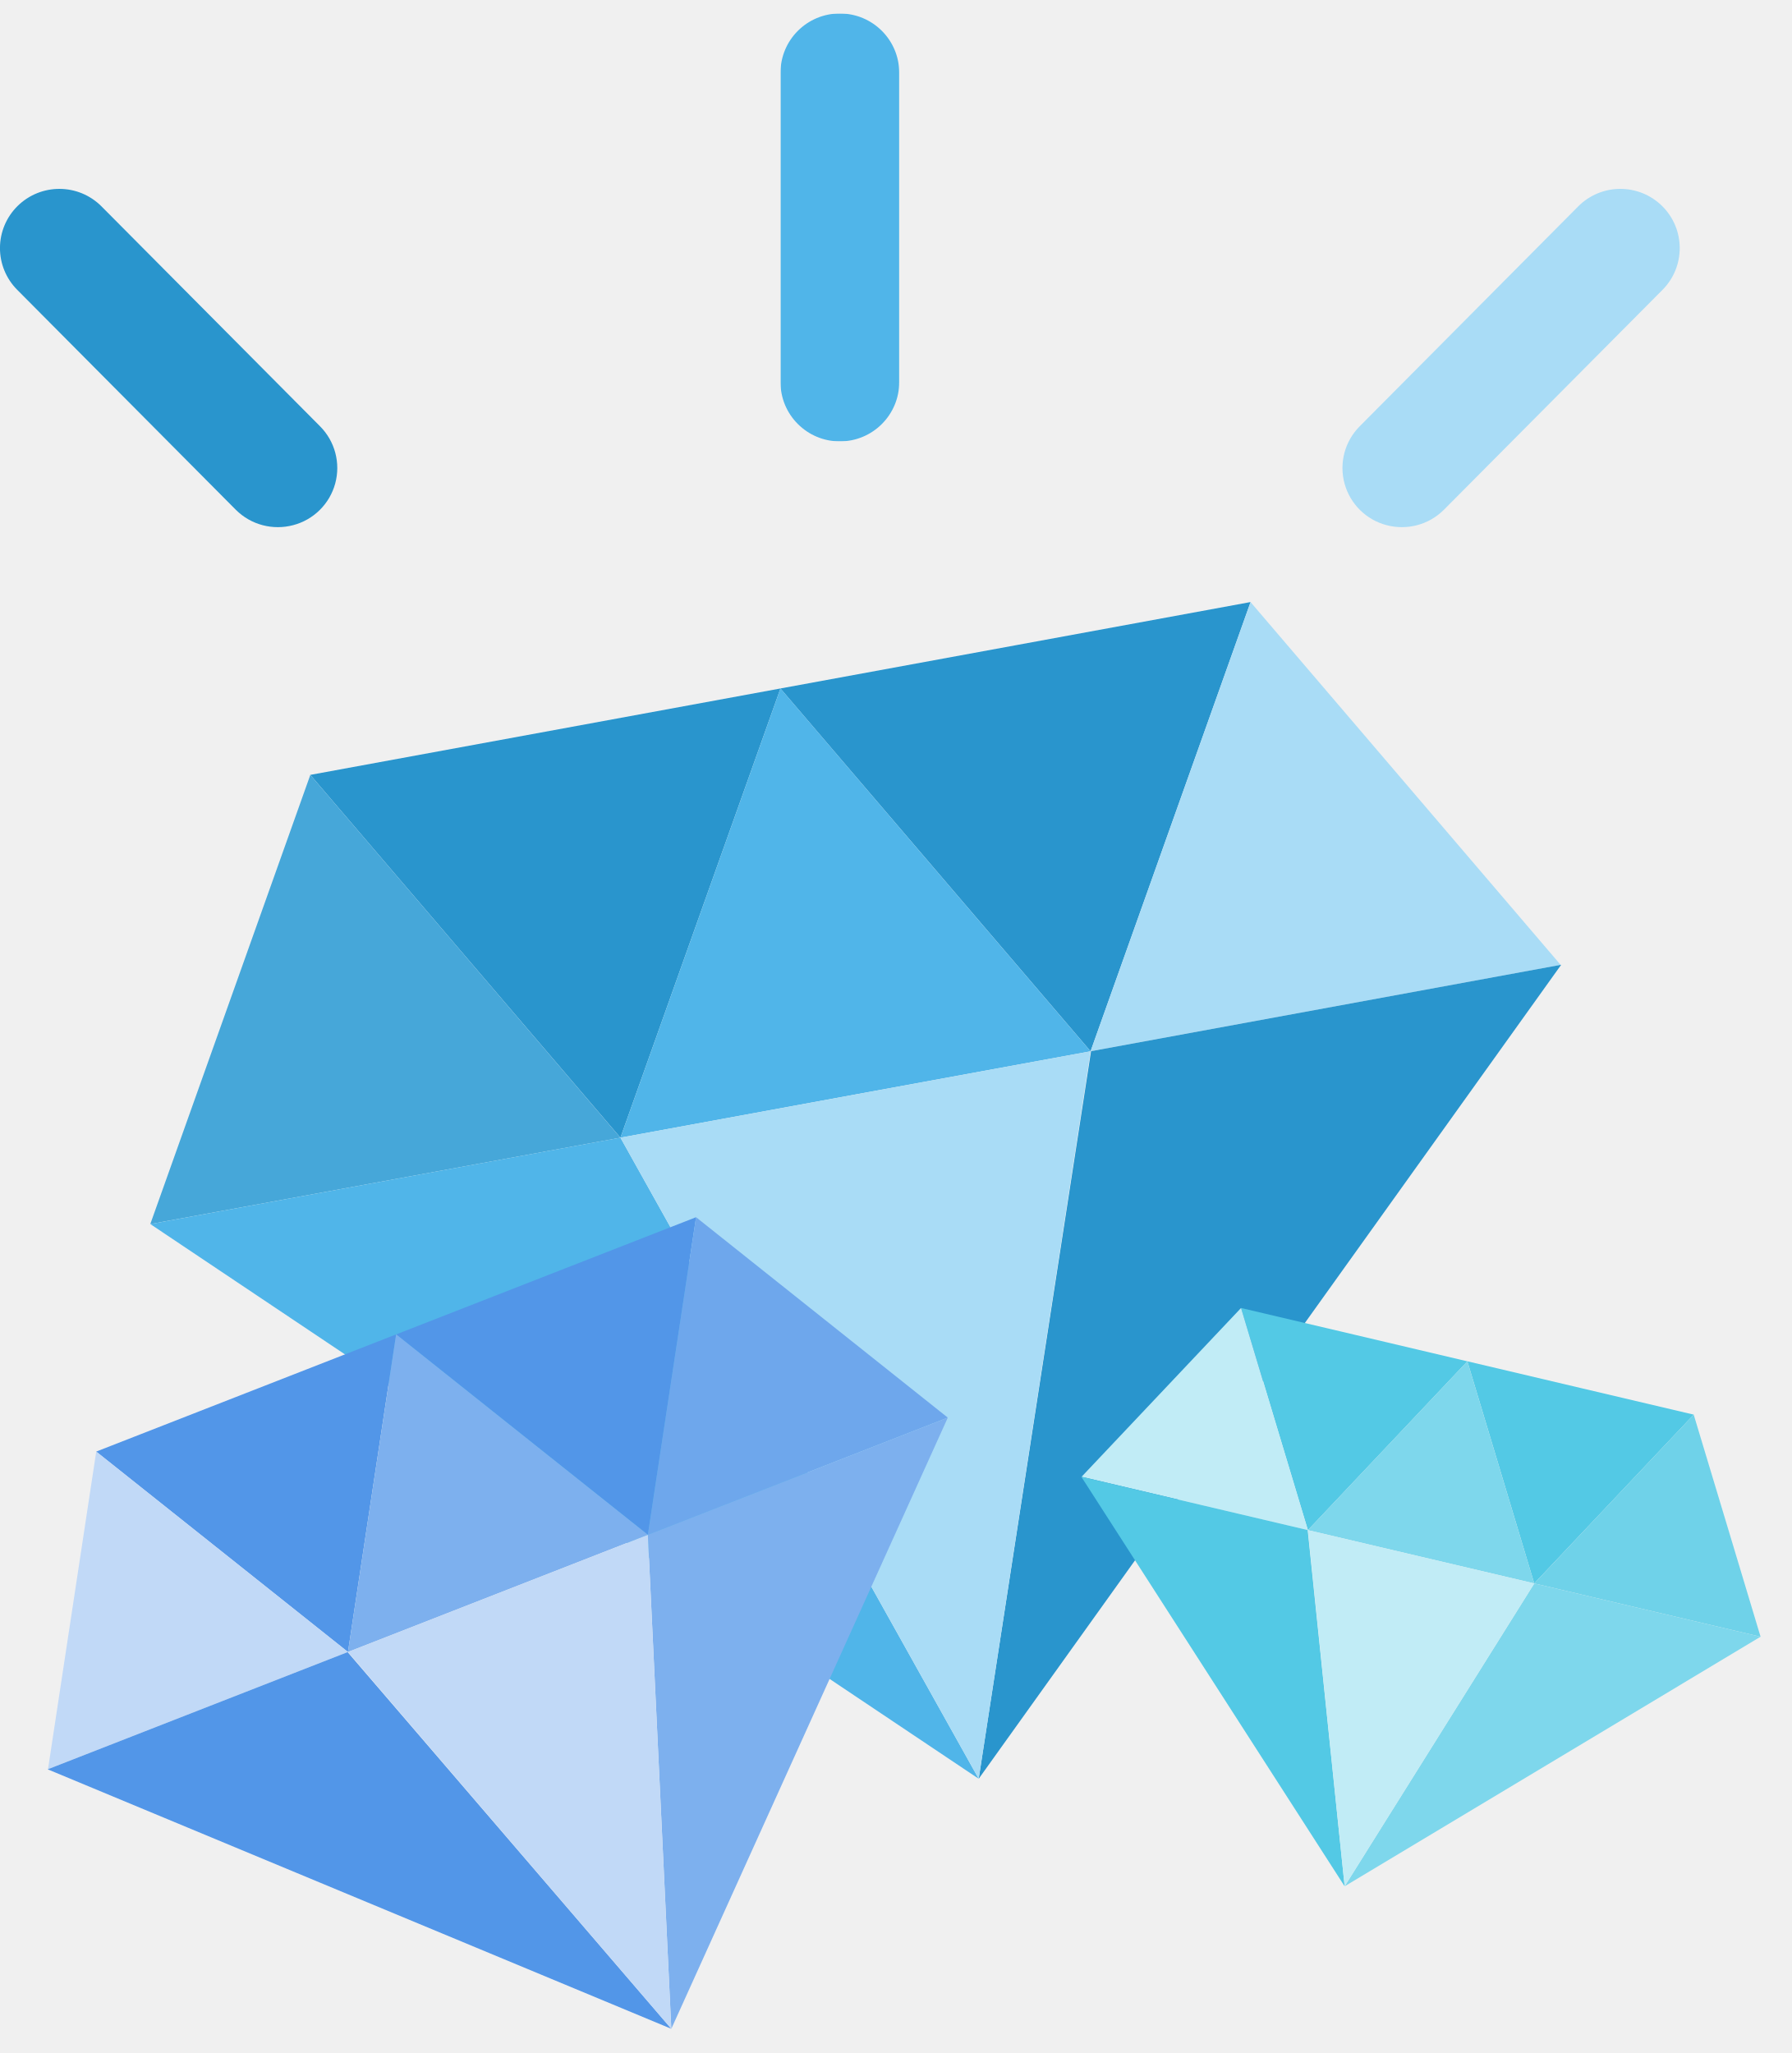
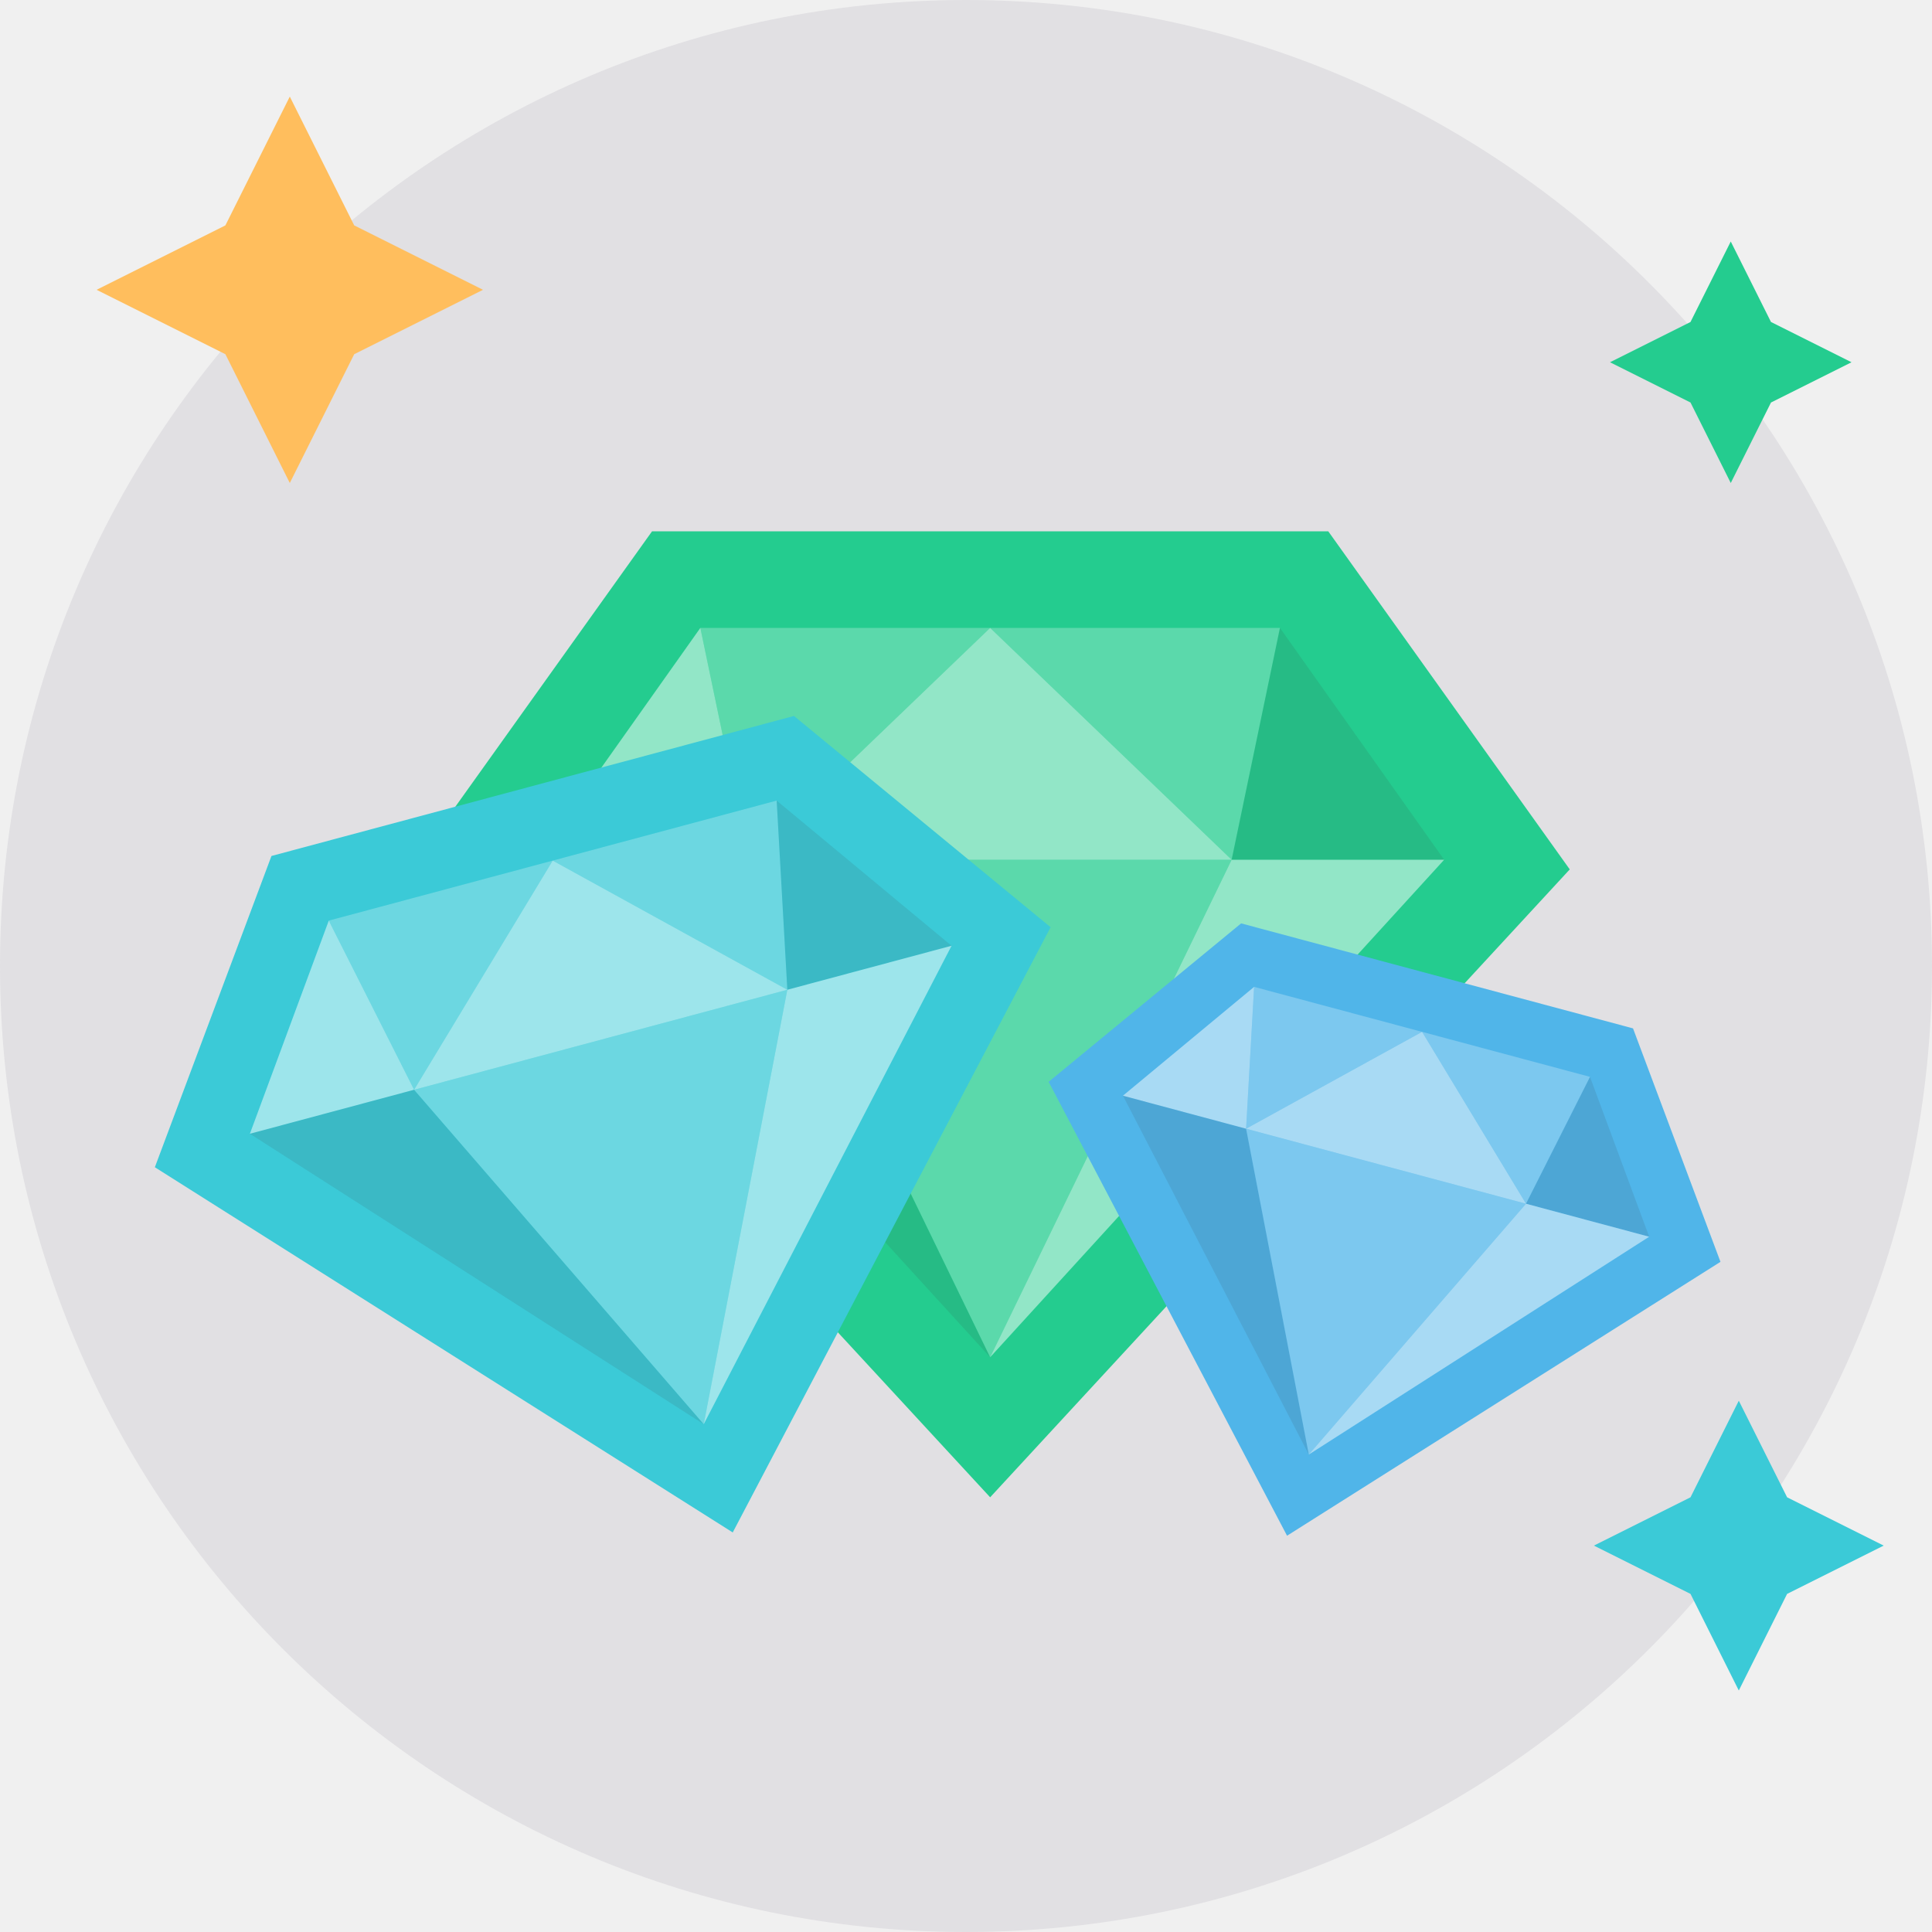
- <svg xmlns="http://www.w3.org/2000/svg" xmlns:xlink="http://www.w3.org/1999/xlink" viewBox="0 0 48 55">
-   <defs>
-     <path id="a" d="M3.42.25H.24v11.463h3.18V.25z" />
-   </defs>
-   <g fill="none" fill-rule="evenodd">
-     <path fill="#2995CD" d="M14.61 19.602l6.297-1.158-2.144 6.017-2.143 6.017-4.154-4.86-4.153-4.859z" />
-     <path fill="#2995CD" d="M27.203 17.287l6.297-1.158-2.143 6.017-2.143 6.017-4.154-4.86-4.154-4.859z" />
-     <path fill="#A9DCF6" d="M35.51 27.006l-6.296 1.157 2.143-6.017L33.5 16.13l4.154 4.86 4.153 4.86z" />
-     <path fill="#50B5E9" d="M22.917 29.32l-6.297 1.158 2.143-6.017 2.144-6.017 4.153 4.86 4.154 4.86z" />
-     <path fill="#46A7D9" d="M10.323 31.636l-6.297 1.157 2.144-6.017 2.143-6.017 4.154 4.86 4.153 4.86z" />
-     <path fill="#50B5E9" d="M4.027 32.793l22.19 14.86-9.597-17.175z" />
-     <path fill="#2995CD" d="M41.821 25.846L26.217 47.654l3.01-19.493z" />
-     <path fill="#A9DCF6" d="M16.62 30.478l9.598 17.176 2.996-19.49z" />
-     <g transform="translate(20.668 .112)">
-       <mask id="b" fill="#fff">
-         <use xlink:href="#a" />
-       </mask>
-       <path fill="#50B5E9" d="M1.83 11.713c-.878 0-1.59-.71-1.59-1.586V1.836C.24.959.951.249 1.83.249c.878 0 1.59.71 1.59 1.587v8.29c0 .877-.712 1.587-1.59 1.587" mask="url(#b)" />
-     </g>
-     <path fill="#A9DCF6" d="M37.147 14.07a1.583 1.583 0 0 1-.723-2.65l5.852-5.89a1.594 1.594 0 0 1 2.25-.01c.623.617.628 1.622.01 2.244l-5.853 5.889c-.415.417-1.005.557-1.536.417" />
-     <path fill="#2995CD" d="M7.85 14.07a1.583 1.583 0 0 0 .723-2.65L2.72 5.53a1.594 1.594 0 0 0-2.25-.01 1.583 1.583 0 0 0-.009 2.244l5.852 5.889c.415.417 1.005.557 1.536.417" />
-     <path fill="#53C9E5" d="M42.34 37.184l-3.032-.715.896 2.976.895 2.975 2.136-2.261 2.136-2.261zM36.277 35.755l-3.032-.714.896 2.976.895 2.975 2.136-2.261 2.136-2.261z" />
-     <path fill="#C1ECF6" d="M32.005 40.278l3.031.714-.896-2.975-.895-2.976-2.136 2.261-2.136 2.261z" />
-     <path fill="#7ED7EC" d="M38.068 41.706l3.031.714-.896-2.975-.895-2.975-2.136 2.26-2.136 2.262z" />
-     <path fill="#6FD2E9" d="M44.13 43.134l3.032.714-.895-2.975-.896-2.975-2.136 2.26L41.1 42.42z" />
-     <path fill="#7ED7EC" d="M47.162 43.848L36.02 50.534l5.08-8.114z" />
-     <path fill="#53C9E5" d="M28.966 39.562l7.054 10.972-.99-9.544z" />
-     <path fill="#C1ECF6" d="M41.1 42.42l-5.08 8.114-.984-9.542z" />
-     <path fill="#5296E8" d="M14.629 34.179l-4.017 1.57 3.371 2.684 3.372 2.684.646-4.254.645-4.254zM6.595 37.318l-4.018 1.57 3.372 2.684 3.372 2.685.645-4.255.646-4.254z" />
-     <path fill="#C1D9F7" d="M5.304 45.826l4.017-1.57-3.372-2.684-3.371-2.684-.646 4.254-.646 4.254z" />
-     <path fill="#7DB0EE" d="M13.338 42.687l4.017-1.57-3.372-2.684-3.371-2.685-.646 4.255-.645 4.254z" />
-     <path fill="#6EA7EC" d="M21.372 39.548l4.017-1.57-3.371-2.684-3.372-2.685L18 36.863l-.645 4.255z" />
-     <path fill="#7DB0EE" d="M25.39 37.978l-7.407 16.374-.628-13.235z" />
-     <path fill="#5296E8" d="M1.277 47.4l16.706 6.952L9.312 44.26z" />
-     <path fill="#C1D9F7" d="M17.355 41.117l.628 13.235-8.662-10.096z" />
-   </g>
+ <svg xmlns="http://www.w3.org/2000/svg" width="80" height="80" viewBox="0 0 80 80" fill="none">
+   <circle cx="40" cy="40" r="40" fill="#E1E0E3" />
+   <path fill-rule="evenodd" clip-rule="evenodd" d="M17 36L27 22H55L65 36L41 62L17 36Z" fill="#24CC8F" />
+   <path opacity="0.25" fill-rule="evenodd" clip-rule="evenodd" d="M31 35.6L29 26H41L31 35.6Z" fill="white" />
+   <path opacity="0.25" fill-rule="evenodd" clip-rule="evenodd" d="M51 35.6L53 26H41L51 35.6Z" fill="white" />
+   <path opacity="0.5" fill-rule="evenodd" clip-rule="evenodd" d="M31 35.6L41 26L51 35.6H31Z" fill="white" />
+   <path opacity="0.5" fill-rule="evenodd" clip-rule="evenodd" d="M22.2 35.6L29 26L31 35.6H22.2Z" fill="white" />
+   <path opacity="0.11" fill-rule="evenodd" clip-rule="evenodd" d="M59.8 35.6L53 26L51 35.6H59.8Z" fill="#34313A" />
+   <path opacity="0.11" fill-rule="evenodd" clip-rule="evenodd" d="M22.2 35.6H31L41 56.2L22.2 35.6Z" fill="#34313A" />
+   <path opacity="0.5" fill-rule="evenodd" clip-rule="evenodd" d="M59.8 35.6H51L41 56.2L59.8 35.6Z" fill="white" />
+   <path opacity="0.25" fill-rule="evenodd" clip-rule="evenodd" d="M31 35.6H51L41 56.2L31 35.6Z" fill="white" />
+   <path fill-rule="evenodd" clip-rule="evenodd" d="M43.422 44.796L51.392 38.235L67.62 42.583L71.241 52.25L53.294 63.591L43.422 44.796Z" fill="#50B5E9" />
+   <path opacity="0.25" fill-rule="evenodd" clip-rule="evenodd" d="M51.598 46.738L51.93 40.864L58.885 42.727L51.598 46.738Z" fill="white" />
+   <path opacity="0.25" fill-rule="evenodd" clip-rule="evenodd" d="M63.189 49.844L65.839 44.59L58.885 42.727L63.189 49.844Z" fill="white" />
+   <path opacity="0.5" fill-rule="evenodd" clip-rule="evenodd" d="M51.598 46.738L58.885 42.727L63.189 49.844L51.598 46.738Z" fill="white" />
+   <path opacity="0.5" fill-rule="evenodd" clip-rule="evenodd" d="M46.498 45.371L51.93 40.864L51.598 46.738L46.498 45.371Z" fill="white" />
+   <path opacity="0.11" fill-rule="evenodd" clip-rule="evenodd" d="M68.29 51.21L65.839 44.591L63.189 49.844L68.29 51.21Z" fill="#34313A" />
+   <path opacity="0.11" fill-rule="evenodd" clip-rule="evenodd" d="M46.498 45.371L51.598 46.738L54.195 60.23L46.498 45.371Z" fill="#34313A" />
+   <path opacity="0.5" fill-rule="evenodd" clip-rule="evenodd" d="M68.29 51.21L63.189 49.844L54.195 60.23L68.29 51.21Z" fill="white" />
+   <path opacity="0.25" fill-rule="evenodd" clip-rule="evenodd" d="M51.598 46.738L63.189 49.844L54.195 60.23L51.598 46.738Z" fill="white" />
+   <path fill-rule="evenodd" clip-rule="evenodd" d="M6.412 48.333L11.241 35.444L32.877 29.646L43.503 38.394L30.341 63.455L6.412 48.333Z" fill="#3BCAD7" />
+   <path opacity="0.25" fill-rule="evenodd" clip-rule="evenodd" d="M17.147 45.125L13.614 38.121L22.887 35.636L17.147 45.125Z" fill="white" />
+   <path opacity="0.25" fill-rule="evenodd" clip-rule="evenodd" d="M32.602 40.984L32.16 33.151L22.887 35.636L32.602 40.984Z" fill="white" />
+   <path opacity="0.5" fill-rule="evenodd" clip-rule="evenodd" d="M17.147 45.125L22.887 35.636L32.602 40.984L17.147 45.125Z" fill="white" />
+   <path opacity="0.5" fill-rule="evenodd" clip-rule="evenodd" d="M10.347 46.947L13.614 38.121L17.147 45.125L10.347 46.947Z" fill="white" />
+   <path opacity="0.11" fill-rule="evenodd" clip-rule="evenodd" d="M39.402 39.162L32.16 33.151L32.602 40.984L39.402 39.162Z" fill="#34313A" />
+   <path opacity="0.11" fill-rule="evenodd" clip-rule="evenodd" d="M10.347 46.947L17.147 45.125L29.14 58.973L10.347 46.947Z" fill="#34313A" />
+   <path opacity="0.5" fill-rule="evenodd" clip-rule="evenodd" d="M39.402 39.162L32.602 40.984L29.14 58.973L39.402 39.162Z" fill="white" />
+   <path opacity="0.25" fill-rule="evenodd" clip-rule="evenodd" d="M17.147 45.125L32.602 40.984L29.14 58.973L17.147 45.125Z" fill="white" />
+   <path fill-rule="evenodd" clip-rule="evenodd" d="M9.333 14.667L4 12L9.333 9.333L12 4L14.667 9.333L20 12L14.667 14.667L12 20L9.333 14.667Z" fill="#FFBE5D" />
+   <path fill-rule="evenodd" clip-rule="evenodd" d="M70 66L66 64L70 62L72 58L74 62L78 64L74 66L72 70L70 66Z" fill="#3BCAD7" />
+   <path fill-rule="evenodd" clip-rule="evenodd" d="M70 16.667L66.667 15L70 13.333L71.667 10L73.333 13.333L76.667 15L73.333 16.667L71.667 20L70 16.667Z" fill="#24CC8F" />
</svg>
